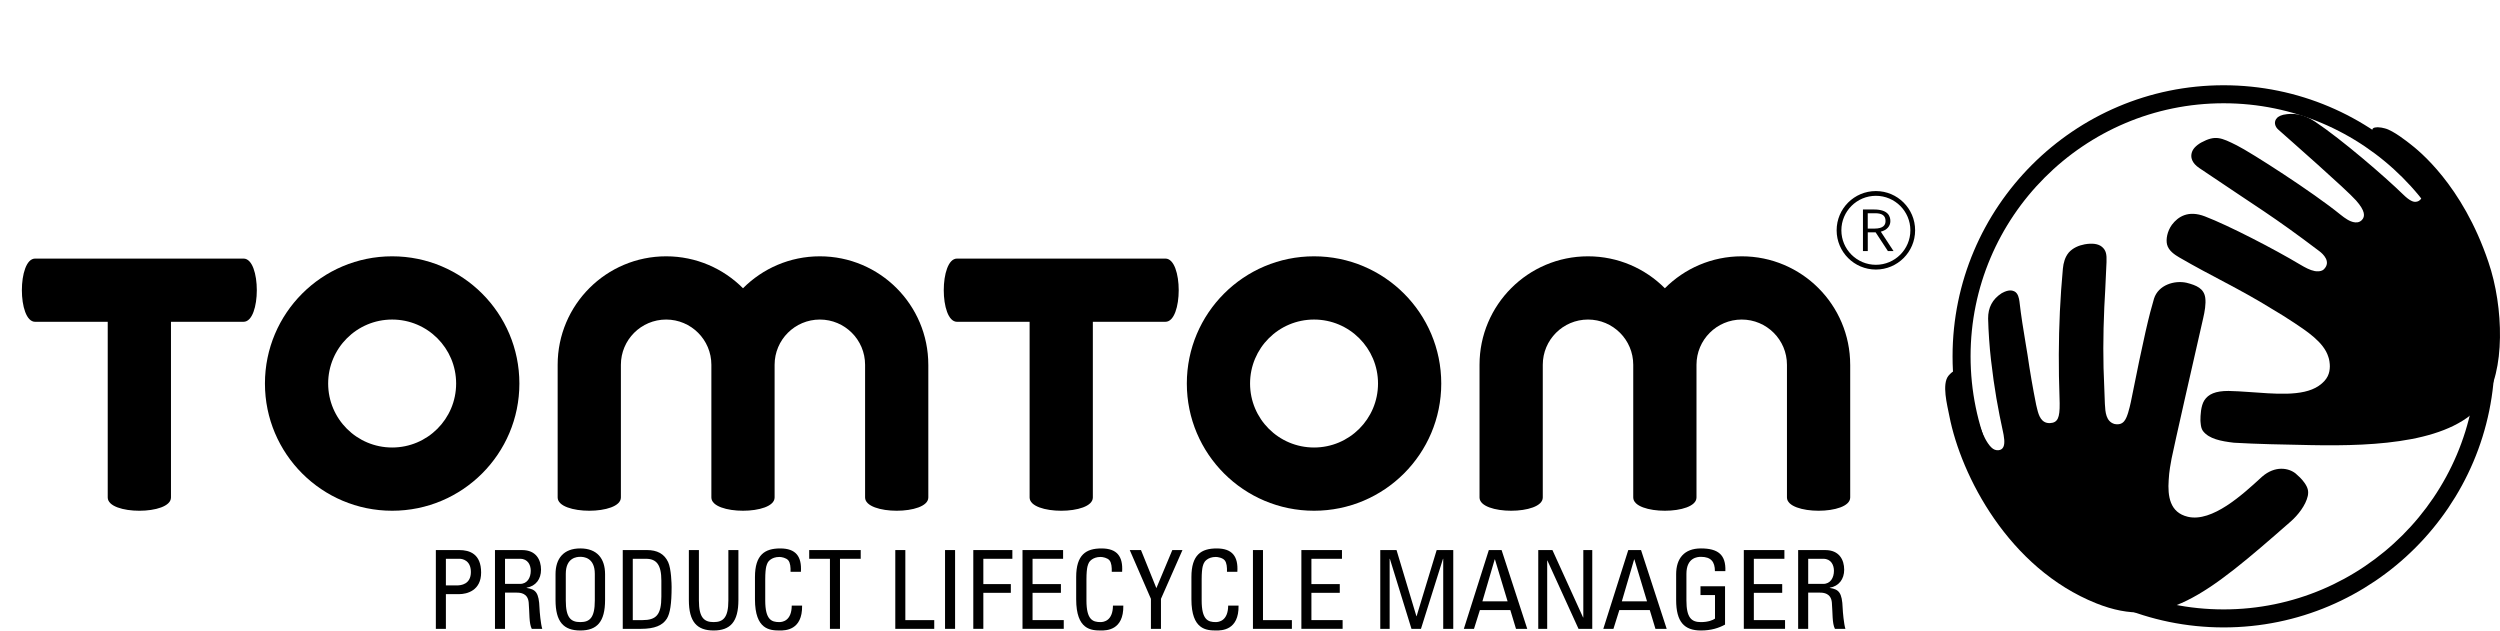
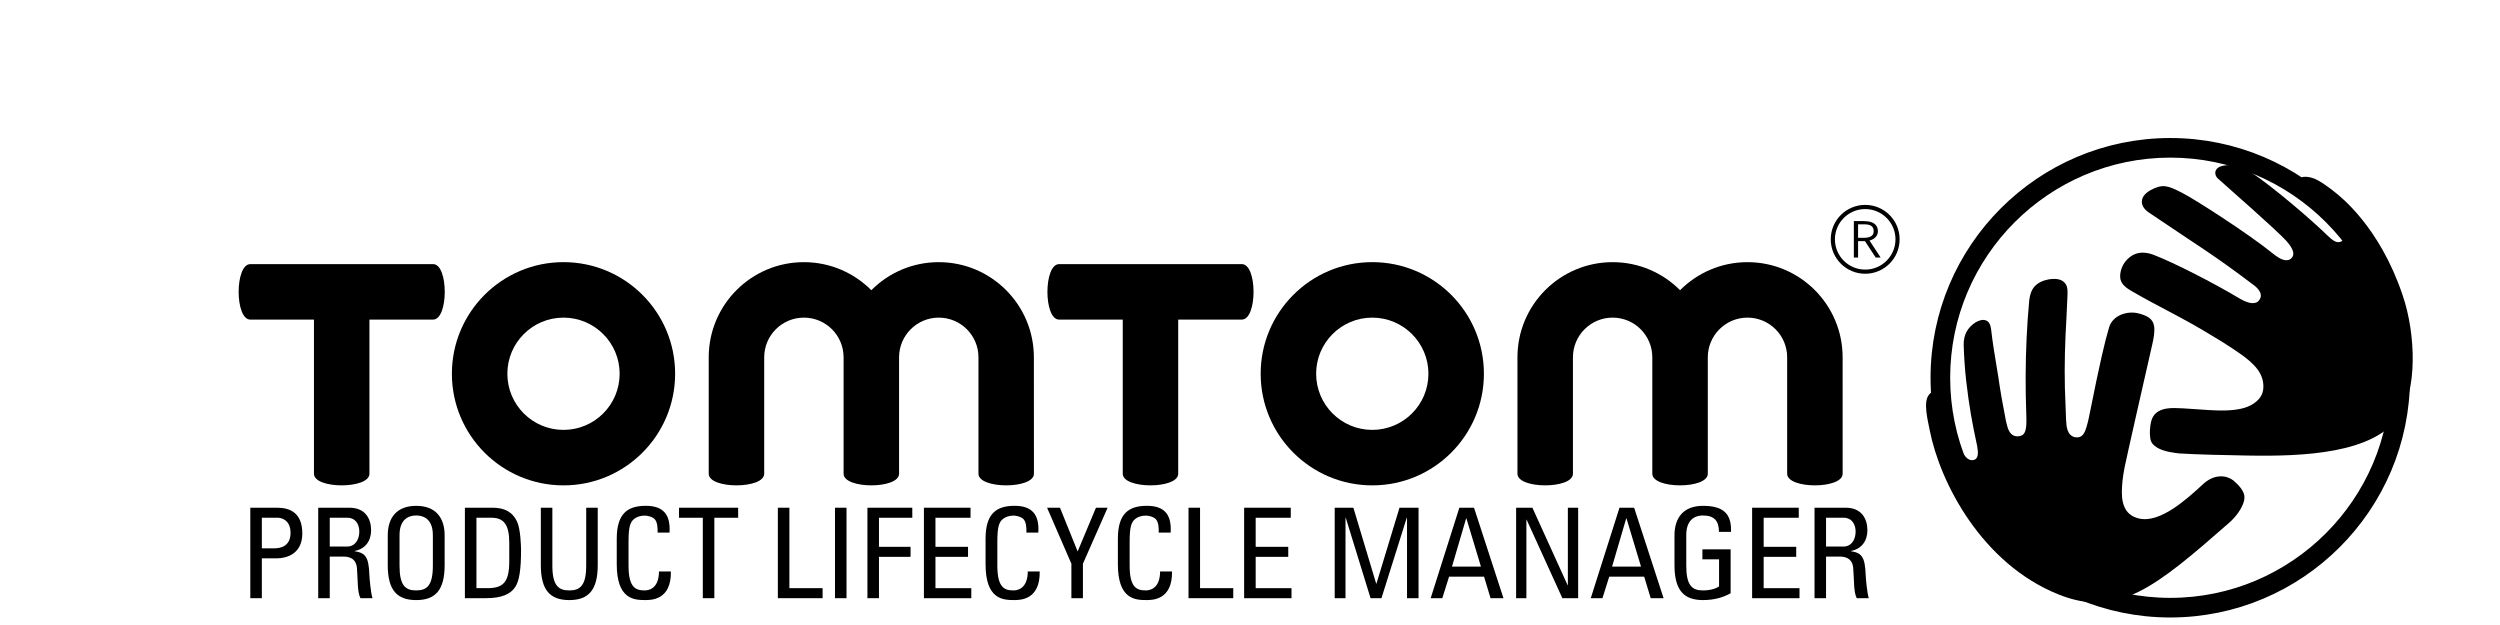
- <svg xmlns="http://www.w3.org/2000/svg" version="1.1" id="Layer_1" x="0px" y="0px" width="185.701px" height="46.833px" viewBox="0 0 185.701 46.833" style="enable-background:new 0 0 185.701 46.833;" xml:space="preserve">
-   <style type="text/css">
- 
- 	.st0{fill:none;stroke:#000000;}
- 
- </style>
+ <svg xmlns="http://www.w3.org/2000/svg" version="1.1" id="Layer_1" x="0px" y="0px" width="160px" height="40px" viewBox="-8.649 2.5 160 40" enable-background="new -8.649 2.5 160 40" xml:space="preserve">
  <g id="Woordbeeld_DEF">
-     <path d="M18.09,19.207H2.612c-0.658,0-0.987,1.174-0.987,2.349s0.329,2.348,0.987,2.348h5.39v13.049   c0,0.658,1.174,0.986,2.349,0.986c1.174,0,2.349-0.328,2.349-0.986V23.903h5.39c0.658,0,0.986-1.173,0.986-2.348   S18.748,19.207,18.09,19.207z" />
-     <path d="M19.68,28.489c0-5.219,4.231-9.45,9.45-9.45c5.219,0,9.45,4.23,9.45,9.45c0,5.218-4.231,9.449-9.45,9.449   C23.911,37.938,19.68,33.708,19.68,28.489z M29.129,33.241c2.625,0,4.753-2.127,4.753-4.752c0-2.625-2.128-4.753-4.753-4.753   s-4.753,2.128-4.753,4.753C24.376,31.114,26.504,33.241,29.129,33.241z" />
-     <path d="M68.955,27.096c0-4.449-3.607-8.057-8.057-8.057c-2.231,0-4.249,0.908-5.708,2.373c-1.459-1.465-3.479-2.373-5.709-2.373   c-4.45,0-8.058,3.607-8.058,8.057v9.856c0,0.658,1.174,0.986,2.349,0.986s2.348-0.328,2.348-0.986v-9.856   c0-1.855,1.505-3.36,3.361-3.36c1.855,0,3.36,1.504,3.36,3.36l0,9.856c0,0.658,1.175,0.986,2.349,0.986   c1.174,0,2.348-0.328,2.348-0.986v-9.856c0-1.855,1.505-3.36,3.361-3.36s3.36,1.504,3.36,3.36v9.856   c0,0.658,1.174,0.986,2.349,0.986c1.174,0,2.348-0.328,2.348-0.986V27.096z" />
-     <path d="M137.433,27.096c0-4.449-3.607-8.057-8.057-8.057c-2.231,0-4.25,0.908-5.709,2.373c-1.458-1.465-3.478-2.373-5.709-2.373   c-4.45,0-8.058,3.607-8.058,8.057v9.856c0,0.658,1.174,0.986,2.349,0.986s2.349-0.328,2.349-0.986v-9.856   c0-1.855,1.504-3.36,3.36-3.36c1.856,0,3.36,1.504,3.36,3.36v9.856c0,0.658,1.174,0.986,2.349,0.986s2.349-0.328,2.349-0.986   v-9.856c0-1.855,1.504-3.36,3.36-3.36s3.36,1.504,3.36,3.36v9.856c0,0.658,1.174,0.986,2.349,0.986s2.349-0.328,2.349-0.986V27.096   z" />
-     <path d="M86.567,19.207H71.09c-0.658,0-0.987,1.174-0.987,2.349s0.329,2.348,0.987,2.348h5.39v13.049   c0,0.658,1.174,0.986,2.348,0.986c1.174,0,2.349-0.328,2.349-0.986V23.903h5.391c0.658,0,0.987-1.173,0.987-2.348   S87.225,19.207,86.567,19.207z" />
-     <path d="M88.158,28.489c0-5.219,4.231-9.45,9.449-9.45c5.219,0,9.45,4.23,9.45,9.45c0,5.218-4.23,9.449-9.45,9.449   C92.389,37.938,88.158,33.708,88.158,28.489z M97.607,33.241c2.625,0,4.753-2.127,4.753-4.752c0-2.625-2.128-4.753-4.753-4.753   s-4.752,2.128-4.752,4.753C92.855,31.114,94.982,33.241,97.607,33.241z" />
-     <path d="M136.426,17.107c0-1.61,1.306-2.915,2.915-2.915s2.915,1.305,2.915,2.915c0,1.609-1.306,2.915-2.915,2.915   S136.426,18.717,136.426,17.107z M139.341,19.669c1.415,0,2.562-1.147,2.562-2.562s-1.147-2.562-2.562-2.562   c-1.415,0-2.563,1.147-2.563,2.562S137.926,19.669,139.341,19.669z" />
+     <path d="M19.07,19.404h-11.7c-0.497,0-0.746,0.888-0.746,1.776s0.249,1.774,0.746,1.774h4.074v9.865   c0,0.496,0.887,0.744,1.775,0.744s1.776-0.248,1.776-0.744v-9.866h4.074c0.498,0,0.746-0.887,0.746-1.774   C19.816,20.291,19.568,19.404,19.07,19.404z" />
+     <path d="M20.272,26.42c0-3.944,3.199-7.143,7.143-7.143c3.945,0,7.144,3.197,7.144,7.143c0,3.944-3.198,7.144-7.144,7.144   C23.471,33.564,20.272,30.365,20.272,26.42z M27.414,30.013c1.985,0,3.594-1.607,3.594-3.593c0-1.983-1.609-3.592-3.594-3.592   c-1.984,0-3.592,1.609-3.592,3.592C23.823,28.406,25.43,30.013,27.414,30.013z" />
+     <path d="M57.519,25.368c0-3.363-2.727-6.09-6.09-6.09c-1.687,0-3.211,0.687-4.314,1.795c-1.103-1.108-2.63-1.795-4.315-1.795   c-3.364,0-6.091,2.727-6.091,6.09v7.45c0,0.498,0.888,0.745,1.776,0.745s1.775-0.247,1.775-0.745v-7.45   c0-1.401,1.137-2.54,2.541-2.54c1.402,0,2.54,1.138,2.54,2.54v7.45c0,0.498,0.889,0.745,1.776,0.745s1.775-0.247,1.775-0.745v-7.45   c0-1.401,1.138-2.54,2.541-2.54c1.403,0,2.54,1.138,2.54,2.54v7.45c0,0.498,0.888,0.745,1.776,0.745   c0.887,0,1.774-0.247,1.774-0.745L57.519,25.368L57.519,25.368z" />
+     <path d="M109.279,25.368c0-3.363-2.726-6.09-6.09-6.09c-1.686,0-3.212,0.687-4.315,1.795c-1.101-1.108-2.629-1.795-4.314-1.795   c-3.363,0-6.092,2.727-6.092,6.09v7.45c0,0.498,0.888,0.745,1.774,0.745c0.889,0,1.777-0.247,1.777-0.745v-7.45   c0-1.401,1.136-2.54,2.541-2.54c1.402,0,2.539,1.138,2.539,2.54v7.45c0,0.498,0.889,0.745,1.775,0.745   c0.889,0,1.776-0.247,1.776-0.745v-7.45c0-1.401,1.137-2.54,2.539-2.54c1.404,0,2.54,1.138,2.54,2.54v7.45   c0,0.498,0.889,0.745,1.775,0.745c0.889,0,1.776-0.247,1.776-0.745L109.279,25.368L109.279,25.368z" />
+     <path d="M70.831,19.404H59.132c-0.498,0-0.746,0.888-0.746,1.776s0.249,1.774,0.746,1.774h4.075v9.865   c0,0.496,0.887,0.744,1.774,0.744c0.888,0,1.775-0.248,1.775-0.744v-9.866h4.075c0.498,0,0.747-0.887,0.747-1.774   C71.579,20.291,71.329,19.404,70.831,19.404z" />
+     <path d="M72.034,26.42c0-3.944,3.199-7.143,7.143-7.143c3.946,0,7.144,3.197,7.144,7.143c0,3.944-3.197,7.144-7.144,7.144   C75.233,33.563,72.034,30.365,72.034,26.42z M79.176,30.013c1.984,0,3.594-1.607,3.594-3.593c0-1.983-1.61-3.592-3.594-3.592   c-1.985,0-3.592,1.609-3.592,3.592C75.585,28.406,77.192,30.013,79.176,30.013z" />
+     <path d="M108.519,17.817c0-1.217,0.987-2.204,2.205-2.204c1.216,0,2.203,0.986,2.203,2.204c0,1.216-0.986,2.203-2.203,2.203   C109.506,20.02,108.519,19.034,108.519,17.817z M110.724,19.754c1.068,0,1.938-0.867,1.938-1.937c0-1.07-0.869-1.937-1.938-1.937   c-1.069,0-1.938,0.867-1.938,1.937C108.785,18.887,109.652,19.754,110.724,19.754z" />
    <g>
      <g>
-         <path d="M139.201,15.561c1.056,0,1.216,0.508,1.216,0.865c0,0.369-0.257,0.667-0.71,0.782l0.944,1.439h-0.419l-0.909-1.388     h-0.584v1.388h-0.358v-3.086H139.201z M138.737,16.981h0.479c0.703,0,0.843-0.282,0.843-0.568c0-0.424-0.292-0.574-0.777-0.574     h-0.545V16.981z" />
+         <path d="M110.616,16.649c0.799,0,0.92,0.384,0.92,0.653c0,0.279-0.195,0.504-0.537,0.591l0.713,1.088h-0.316l-0.688-1.049h-0.44     v1.049h-0.271v-2.332H110.616z M110.267,17.721h0.362c0.531,0,0.637-0.212,0.637-0.429c0-0.32-0.222-0.434-0.587-0.434h-0.412     V17.721L110.267,17.721z" />
      </g>
    </g>
  </g>
  <g id="Beeldmerk">
    <g id="Wereldbol">
      <g id="Rand">
-         <path class="st0" d="M145.537,26.469c0,10.827,8.809,19.636,19.636,19.636s19.636-8.809,19.636-19.636     c0-10.828-8.809-19.636-19.636-19.636S145.537,15.642,145.537,26.469z M145.875,26.469c0-10.641,8.657-19.298,19.298-19.298     c10.642,0,19.299,8.657,19.299,19.298s-8.657,19.298-19.299,19.298C154.532,45.768,145.875,37.11,145.875,26.469z" />
+         <path fill="none" stroke="#000000" d="M115.406,26.676c0,8.184,6.659,14.843,14.842,14.843c8.185,0,14.844-6.659,14.844-14.843     c0-8.186-6.659-14.843-14.844-14.843C122.065,11.833,115.406,18.491,115.406,26.676z M115.662,26.676     c0-8.044,6.544-14.588,14.588-14.588c8.043,0,14.586,6.543,14.586,14.588c0,8.043-6.543,14.587-14.586,14.587     C122.206,41.264,115.662,34.719,115.662,26.676z" />
      </g>
    </g>
    <g id="Handen_1_">
      <g id="Handen">
-         <path d="M171.173,35.856c-0.21-0.295-0.447-0.507-0.657-0.688c-0.519-0.413-1.521-0.598-2.486,0.239l-0.092,0.084     c-1.353,1.241-3.616,3.319-5.421,2.896c-1.346-0.315-1.509-1.529-1.426-2.731c0.015-0.314,0.052-0.625,0.097-0.92     c0.001-0.008,0.002-0.017,0.003-0.026c0,0.007-0.002,0.013-0.002,0.02c0.037-0.238,0.078-0.466,0.117-0.669     c0.174-0.881,1.605-7.189,2.348-10.428c0.109-0.469,0.216-1.061,0.154-1.509c-0.094-0.693-0.644-0.931-1.394-1.121     c-0.894-0.194-2.085,0.158-2.412,1.176c-0.355,1.188-0.751,2.814-1.725,7.698c-0.055,0.23-0.11,0.5-0.191,0.75     c0.004-0.013,0.009-0.024,0.014-0.038c-0.166,0.521-0.332,1.043-1.035,0.905c-0.641-0.183-0.681-0.91-0.71-1.44     c0,0-0.006-0.109-0.006-0.11l-0.045-1.217c-0.093-1.837-0.091-3.776,0.005-5.926l0.068-1.263l0.096-2.076     c0.024-0.578-0.04-0.874-0.335-1.124c-0.279-0.236-0.732-0.288-1.287-0.19c-0.444,0.083-0.876,0.268-1.182,0.61     c-0.28,0.337-0.396,0.764-0.437,1.194c-0.099,1.059-0.173,2.119-0.223,3.181c-0.098,2.126-0.104,4.254-0.028,6.382     c0.007,0.155,0.01,0.297,0.011,0.431c0-0.009,0-0.017,0-0.026c0,0.015,0,0.026,0,0.042c0,0.001,0,0.003,0,0.005     c0.013,1.069-0.139,1.432-0.723,1.462c-0.642,0.02-0.83-0.566-0.944-1.037c0,0-0.075-0.309-0.076-0.312     c-0.25-1.247-0.467-2.5-0.643-3.724l-0.123-0.741c-0.209-1.266-0.348-2.102-0.478-3.227c-0.03-0.217-0.095-0.619-0.392-0.753     c-0.149-0.067-0.421-0.13-0.881,0.121l0,0c-0.016,0.009-0.03,0.014-0.046,0.023c-0.69,0.446-1.014,1.07-1.008,1.882     c0.024,0.958,0.102,2.098,0.211,3.05c0.255,2.213,0.524,3.655,0.908,5.43c0.011,0.054,0.022,0.11,0.033,0.168     c0.093,0.515,0.073,0.885-0.147,1.05c-0.129,0.094-0.316,0.114-0.504,0.049c-0.373-0.128-0.716-0.789-0.86-1.114     c0,0-0.031-0.071-0.032-0.073c-0.56-1.327-1.001-2.812-1.408-4.276l-0.029-0.102c0-0.001-0.084-0.289-0.32-0.335     c-0.216-0.042-0.442-0.011-0.8,0.406c-0.498,0.622-0.097,2.144,0.072,3.002c0.864,4.405,4.391,11.292,10.907,13.899     c5.023,2.009,8.142-0.545,14.462-6.091c0.512-0.449,1.1-1.187,1.254-1.89C171.49,36.493,171.441,36.232,171.173,35.856z" />
-         <path d="M184.84,19.463c-1.938-5.756-5.235-8.32-5.797-8.759c-0.197-0.154-1.27-1.015-1.892-1.167     c-0.209-0.051-0.313-0.078-0.498-0.082c-0.011,0-0.021,0-0.034,0c-0.018,0-0.034,0-0.051,0c-0.103,0.003-0.226,0.019-0.296,0.075     c-0.079,0.063-0.065,0.173-0.063,0.211c0.012,0.22,0.302,0.583,0.738,1.006c0.914,0.888,2.268,2.357,2.732,3.01     c0.282,0.396,0.426,0.901-0.021,1.171c-0.099,0.052-0.288,0.125-0.561-0.022c-0.002-0.001-0.004-0.002-0.007-0.003     c-0.004-0.003-0.008-0.004-0.012-0.006c0.002,0.001,0.004,0.001,0.006,0.002c-0.146-0.076-0.332-0.213-0.577-0.453     c-1.375-1.342-4.576-4.098-6.534-5.402c-0.893-0.594-1.647-0.669-2.376-0.518c-0.047,0.011-0.086,0.027-0.128,0.042     c-0.031,0.011-0.065,0.021-0.092,0.032c-0.052,0.023-0.098,0.051-0.141,0.08c-0.008,0.006-0.02,0.01-0.027,0.017     c-0.023,0.017-0.04,0.036-0.06,0.054c-0.069,0.068-0.119,0.144-0.146,0.234c-0.041,0.136-0.033,0.409,0.228,0.64     c0.86,0.765,5.062,4.453,5.779,5.266c0.679,0.769,0.691,1.188,0.427,1.457c-0.38,0.388-0.98,0.023-1.146-0.081     c0.016,0.009,0.03,0.015,0.045,0.024c-0.143-0.086-0.305-0.2-0.492-0.353c-2.048-1.664-6.624-4.605-7.694-5.14     c-1.173-0.587-1.595-0.775-2.643-0.211c-0.041,0.022-0.078,0.046-0.116,0.069c-0.424,0.279-0.577,0.537-0.614,0.827     c-0.031,0.248,0.046,0.633,0.58,0.994c4.445,3.009,5.402,3.514,8.928,6.182c0.271,0.205,0.896,0.782,0.333,1.345     c-0.103,0.103-0.296,0.172-0.565,0.146c-0.038-0.002-0.076-0.009-0.116-0.016c-0.021-0.003-0.039-0.005-0.061-0.009     c0.019,0.004,0.034,0.004,0.053,0.007c-0.331-0.06-0.713-0.264-1.077-0.482c-1.933-1.156-5.297-2.897-7.074-3.578     c-1.226-0.469-1.983,0.01-2.449,0.625c-0.354,0.496-0.451,1.085-0.36,1.463c0.113,0.471,0.585,0.769,0.902,0.957     c2.499,1.453,4.43,2.306,6.887,3.827c0.777,0.472,0.908,0.538,1.665,1.041c0.867,0.583,2.198,1.427,2.525,2.52     c-0.001-0.004-0.001-0.007-0.002-0.011c0.074,0.189,0.119,0.519,0.116,0.717c-0.007,0.498-0.148,0.989-0.828,1.453     c-1.201,0.818-3.339,0.578-5.213,0.452c-0.396-0.027-1.077-0.074-1.485-0.076c-0.978-0.004-1.502,0.241-1.797,0.698     c-0.265,0.412-0.29,1.127-0.29,1.482c0,0.034,0.01,0.201,0.032,0.359c0.03,0.225,0.105,0.36,0.147,0.421     c0.008,0.01,0.017,0.024,0.024,0.033c0.441,0.563,1.31,0.74,2.289,0.853c1.745,0.102,3.583,0.135,5.71,0.177     c4.981,0.098,10.631-0.209,12.846-3.237C186.095,27.645,185.989,22.811,184.84,19.463z" />
+         <path d="M134.785,33.77c-0.161-0.223-0.34-0.383-0.498-0.519c-0.392-0.313-1.148-0.454-1.88,0.18l-0.069,0.063     c-1.022,0.939-2.732,2.51-4.098,2.189c-1.017-0.237-1.14-1.156-1.077-2.063c0.013-0.238,0.04-0.474,0.073-0.696     c0-0.007,0.001-0.014,0.001-0.02c0,0.006-0.001,0.012-0.001,0.016c0.028-0.18,0.059-0.353,0.088-0.506     c0.133-0.665,1.216-5.434,1.775-7.883c0.082-0.354,0.165-0.801,0.117-1.14c-0.072-0.524-0.487-0.704-1.054-0.847     c-0.676-0.147-1.578,0.119-1.823,0.889c-0.269,0.897-0.568,2.127-1.305,5.819c-0.042,0.173-0.084,0.378-0.144,0.566     c0.003-0.012,0.007-0.019,0.011-0.029c-0.126,0.394-0.252,0.788-0.782,0.687c-0.485-0.14-0.515-0.689-0.538-1.09     c0,0-0.005-0.084-0.005-0.085l-0.033-0.919c-0.07-1.389-0.068-2.854,0.005-4.479l0.051-0.954l0.072-1.57     c0.019-0.437-0.03-0.661-0.253-0.85c-0.211-0.178-0.553-0.218-0.974-0.144c-0.335,0.063-0.66,0.203-0.894,0.462     c-0.211,0.254-0.299,0.577-0.33,0.902c-0.075,0.8-0.131,1.602-0.167,2.405c-0.075,1.606-0.079,3.216-0.021,4.824     c0.006,0.118,0.009,0.225,0.009,0.325c0-0.007,0-0.012,0-0.019c0,0.012,0,0.019,0,0.031c0,0.002,0,0.003,0,0.005     c0.009,0.808-0.106,1.081-0.547,1.105c-0.485,0.016-0.628-0.428-0.713-0.785c0,0-0.057-0.234-0.057-0.235     c-0.189-0.944-0.354-1.89-0.486-2.815l-0.092-0.561c-0.16-0.957-0.265-1.588-0.362-2.439c-0.022-0.164-0.071-0.467-0.297-0.569     c-0.112-0.051-0.317-0.098-0.665,0.092l0,0c-0.013,0.007-0.023,0.01-0.035,0.018c-0.522,0.338-0.767,0.809-0.761,1.422     c0.018,0.725,0.077,1.586,0.159,2.307c0.193,1.671,0.396,2.762,0.687,4.103c0.008,0.041,0.018,0.083,0.024,0.128     c0.069,0.39,0.057,0.669-0.11,0.794c-0.098,0.07-0.24,0.087-0.382,0.038c-0.281-0.098-0.541-0.597-0.649-0.844     c0,0-0.024-0.053-0.024-0.055c-0.424-1.004-0.757-2.125-1.063-3.232l-0.021-0.078c0,0-0.063-0.218-0.242-0.253     c-0.164-0.03-0.334-0.009-0.606,0.309c-0.375,0.47-0.072,1.619,0.055,2.27c0.653,3.327,3.32,8.533,8.246,10.506     c3.797,1.519,6.154-0.413,10.933-4.604c0.386-0.339,0.83-0.897,0.947-1.429C135.023,34.252,134.986,34.056,134.785,33.77z" />
+         <path d="M145.115,21.379c-1.466-4.351-3.957-6.289-4.382-6.621c-0.149-0.117-0.96-0.768-1.431-0.882     c-0.158-0.038-0.236-0.059-0.376-0.062c-0.009,0-0.017,0-0.025,0c-0.014,0-0.025,0-0.039,0c-0.078,0.001-0.17,0.015-0.225,0.057     c-0.058,0.047-0.048,0.13-0.048,0.159c0.01,0.166,0.229,0.441,0.559,0.76c0.69,0.671,1.716,1.782,2.065,2.275     c0.212,0.299,0.322,0.682-0.017,0.886c-0.074,0.039-0.217,0.095-0.425-0.016c-0.002,0-0.003-0.001-0.006-0.002     c-0.002-0.002-0.006-0.003-0.009-0.005c0.001,0,0.003,0,0.005,0.001c-0.109-0.057-0.25-0.161-0.436-0.342     c-1.039-1.015-3.46-3.097-4.938-4.083c-0.676-0.448-1.245-0.506-1.798-0.391c-0.035,0.008-0.064,0.02-0.095,0.032     c-0.024,0.008-0.052,0.016-0.071,0.023c-0.039,0.019-0.073,0.039-0.106,0.061c-0.006,0.005-0.015,0.007-0.021,0.012     c-0.016,0.013-0.028,0.027-0.043,0.041c-0.055,0.052-0.092,0.109-0.111,0.177c-0.031,0.103-0.026,0.309,0.173,0.483     c0.648,0.578,3.825,3.366,4.367,3.98c0.513,0.581,0.522,0.897,0.322,1.101c-0.286,0.293-0.74,0.018-0.866-0.062     c0.013,0.007,0.021,0.012,0.034,0.019c-0.109-0.064-0.231-0.151-0.372-0.266c-1.549-1.258-5.008-3.48-5.816-3.885     c-0.885-0.444-1.205-0.586-1.997-0.16c-0.03,0.017-0.06,0.035-0.088,0.053c-0.321,0.21-0.436,0.405-0.466,0.624     c-0.021,0.188,0.037,0.479,0.438,0.752c3.361,2.274,4.084,2.655,6.75,4.672c0.204,0.155,0.677,0.592,0.252,1.016     c-0.078,0.078-0.225,0.13-0.428,0.111c-0.029-0.002-0.057-0.007-0.088-0.012c-0.017-0.002-0.03-0.003-0.046-0.007     c0.015,0.003,0.024,0.003,0.039,0.005c-0.249-0.044-0.538-0.2-0.813-0.365c-1.462-0.874-4.004-2.189-5.347-2.705     c-0.928-0.354-1.5,0.007-1.852,0.472c-0.268,0.374-0.341,0.82-0.273,1.105c0.086,0.355,0.441,0.581,0.684,0.723     c1.889,1.098,3.348,1.744,5.205,2.893c0.588,0.355,0.687,0.407,1.259,0.787c0.655,0.44,1.661,1.078,1.909,1.904     c-0.002-0.003-0.002-0.005-0.002-0.008c0.056,0.143,0.091,0.394,0.088,0.543c-0.004,0.376-0.111,0.746-0.627,1.098     c-0.908,0.617-2.521,0.437-3.939,0.342c-0.299-0.021-0.813-0.057-1.122-0.058c-0.739-0.004-1.136,0.183-1.358,0.527     c-0.201,0.313-0.22,0.854-0.22,1.12c0,0.027,0.009,0.152,0.024,0.272c0.022,0.171,0.08,0.271,0.111,0.318     c0.006,0.008,0.014,0.019,0.019,0.025c0.333,0.425,0.989,0.559,1.729,0.644c1.32,0.077,2.71,0.103,4.317,0.134     c3.767,0.073,8.036-0.158,9.711-2.446C146.063,27.566,145.984,23.911,145.115,21.379z" />
      </g>
    </g>
  </g>
-   <g>
-     <path d="M32.375,46.711v-5.852h1.734c0.786,0,1.629,0.292,1.629,1.67c0,1.329-1.038,1.604-1.637,1.604h-0.98v2.578H32.375z    M33.121,43.485h0.818c0.308,0,1.038-0.081,1.038-0.997c0-0.892-0.665-0.981-0.827-0.981h-1.029V43.485z" />
-     <path d="M37.513,44.021v2.691h-0.746v-5.852h2.019c1.037,0,1.402,0.729,1.402,1.459c0,0.689-0.381,1.216-1.07,1.337v0.016   c0.673,0.105,0.916,0.333,0.957,1.508c0.008,0.251,0.089,1.167,0.203,1.532h-0.778c-0.211-0.405-0.162-1.167-0.227-1.945   c-0.057-0.713-0.632-0.746-0.883-0.746H37.513z M37.513,43.372h1.118c0.535,0,0.794-0.462,0.794-0.973   c0-0.422-0.21-0.892-0.786-0.892h-1.126V43.372z" />
-     <path d="M41.265,44.571V42.65c0-1.167,0.6-1.913,1.84-1.913c1.24,0,1.84,0.746,1.84,1.913v1.921c0,1.621-0.6,2.262-1.84,2.262   C41.865,46.833,41.265,46.192,41.265,44.571z M44.183,44.604v-1.978c0-1.224-0.843-1.265-1.078-1.265   c-0.235,0-1.078,0.041-1.078,1.265v1.978c0,1.281,0.373,1.605,1.078,1.605S44.183,45.885,44.183,44.604z" />
-     <path d="M46.258,40.859h1.799c0.746,0,1.28,0.268,1.572,0.892c0.235,0.494,0.259,1.662,0.259,1.848   c0,1.248-0.113,1.969-0.356,2.358c-0.316,0.502-0.908,0.754-1.929,0.754h-1.345V40.859z M47.003,46.063h0.705   c1.038,0,1.418-0.389,1.418-1.751v-1.184c0-1.183-0.365-1.621-1.143-1.621h-0.98V46.063z" />
-     <path d="M51.169,40.859h0.746v3.745c0,1.281,0.389,1.605,1.094,1.605s1.094-0.324,1.094-1.605v-3.745h0.746v3.712   c0,1.621-0.6,2.262-1.84,2.262c-1.24,0-1.84-0.641-1.84-2.262V40.859z" />
-     <path d="M58.723,42.472c0.008-0.332-0.016-0.665-0.17-0.851c-0.154-0.186-0.503-0.251-0.657-0.251   c-0.616,0-0.859,0.373-0.884,0.454c-0.024,0.065-0.17,0.211-0.17,1.216v1.564c0,1.435,0.47,1.605,1.045,1.605   c0.227,0,0.916-0.082,0.924-1.224h0.77c0.032,1.848-1.273,1.848-1.654,1.848c-0.729,0-1.848-0.049-1.848-2.318v-1.653   c0-1.654,0.729-2.124,1.88-2.124c1.159,0,1.605,0.6,1.532,1.734H58.723z" />
-     <path d="M63.934,40.859v0.648h-1.54v5.204h-0.746v-5.204h-1.54v-0.648H63.934z" />
-     <path d="M66.503,46.711v-5.852h0.746v5.204h2.147v0.648H66.503z" />
-     <path d="M70.944,46.711h-0.746v-5.852h0.746V46.711z" />
-     <path d="M72.297,46.711v-5.852h2.902v0.648h-2.156v1.88h2.042v0.648h-2.042v2.675H72.297z" />
-     <path d="M75.952,46.711v-5.852h3.015v0.648h-2.269v1.88h2.107v0.648h-2.107v2.026h2.318v0.648H75.952z" />
-     <path d="M82.582,42.472c0.008-0.332-0.016-0.665-0.17-0.851c-0.154-0.186-0.502-0.251-0.656-0.251   c-0.616,0-0.859,0.373-0.884,0.454c-0.024,0.065-0.17,0.211-0.17,1.216v1.564c0,1.435,0.47,1.605,1.045,1.605   c0.227,0,0.916-0.082,0.924-1.224h0.77c0.032,1.848-1.273,1.848-1.654,1.848c-0.729,0-1.848-0.049-1.848-2.318v-1.653   c0-1.654,0.729-2.124,1.881-2.124c1.159,0,1.605,0.6,1.532,1.734H82.582z" />
-     <path d="M87.08,40.859h0.754l-1.597,3.623v2.229h-0.746v-2.229l-1.573-3.623h0.835l1.143,2.829L87.08,40.859z" />
-     <path d="M91.141,42.472c0.008-0.332-0.016-0.665-0.17-0.851c-0.154-0.186-0.503-0.251-0.657-0.251   c-0.616,0-0.859,0.373-0.884,0.454c-0.024,0.065-0.17,0.211-0.17,1.216v1.564c0,1.435,0.47,1.605,1.045,1.605   c0.227,0,0.916-0.082,0.924-1.224H92c0.033,1.848-1.272,1.848-1.653,1.848c-0.729,0-1.848-0.049-1.848-2.318v-1.653   c0-1.654,0.729-2.124,1.88-2.124c1.159,0,1.605,0.6,1.532,1.734H91.141z" />
-     <path d="M93.069,46.711v-5.852h0.746v5.204h2.147v0.648H93.069z" />
-     <path d="M96.667,46.711v-5.852h3.015v0.648h-2.27v1.88h2.107v0.648h-2.107v2.026h2.318v0.648H96.667z" />
-     <path d="M103.224,46.711h-0.697v-5.852h1.208l1.475,4.912h0.016l1.491-4.912h1.232v5.852h-0.746v-5.204h-0.016l-1.637,5.204h-0.705   l-1.605-5.204h-0.016V46.711z" />
-     <path d="M110.591,40.859h0.948l1.905,5.852h-0.835l-0.421-1.394h-2.261l-0.438,1.394h-0.754L110.591,40.859z M111.045,41.548   h-0.016l-0.916,3.12h1.872L111.045,41.548z" />
-     <path d="M118.274,40.859v5.852h-1.021l-2.311-5.074h-0.016v5.074h-0.664v-5.852h1.053l2.278,5.009h0.016v-5.009H118.274z" />
-     <path d="M120.949,40.859h0.948l1.905,5.852h-0.835l-0.421-1.394h-2.261l-0.438,1.394h-0.753L120.949,40.859z M121.402,41.548   h-0.016l-0.916,3.12h1.872L121.402,41.548z" />
-     <path d="M127.384,42.424c0-0.689-0.284-1.062-1.038-1.062c-0.235,0-1.078,0.041-1.078,1.265v1.978c0,1.281,0.373,1.605,1.078,1.605   c0.535,0,0.892-0.146,1.045-0.259v-1.751h-1.078V43.55h1.824v2.845c-0.478,0.26-1.038,0.438-1.792,0.438   c-1.24,0-1.84-0.641-1.84-2.262V42.65c0-1.167,0.6-1.913,1.84-1.913c1.265,0,1.864,0.462,1.815,1.686H127.384z" />
-     <path d="M129.531,46.711v-5.852h3.015v0.648h-2.27v1.88h2.107v0.648h-2.107v2.026h2.318v0.648H129.531z" />
-     <path d="M134.313,44.021v2.691h-0.746v-5.852h2.018c1.038,0,1.402,0.729,1.402,1.459c0,0.689-0.381,1.216-1.07,1.337v0.016   c0.672,0.105,0.916,0.333,0.957,1.508c0.008,0.251,0.089,1.167,0.203,1.532h-0.778c-0.211-0.405-0.162-1.167-0.227-1.945   c-0.057-0.713-0.632-0.746-0.883-0.746H134.313z M134.313,43.372h1.119c0.535,0,0.794-0.462,0.794-0.973   c0-0.422-0.21-0.892-0.786-0.892h-1.126V43.372z" />
+   <rect x="6.625" y="34.995" fill="none" width="155.605" height="14.255" />
+   <g enable-background="new    ">
+     <path d="M7.371,40.784v-5.79h1.716c0.778,0,1.612,0.289,1.612,1.652c0,1.314-1.026,1.587-1.62,1.587h-0.97v2.551H7.371z    M8.109,37.592h0.81c0.305,0,1.027-0.08,1.027-0.986c0-0.883-0.658-0.971-0.818-0.971H8.109V37.592z" />
+     <path d="M12.455,38.122v2.662h-0.738v-5.79h1.998c1.026,0,1.387,0.722,1.387,1.443c0,0.682-0.377,1.203-1.059,1.324v0.015   c0.666,0.105,0.907,0.33,0.947,1.493c0.008,0.247,0.088,1.154,0.2,1.515h-0.77c-0.208-0.401-0.161-1.154-0.225-1.924   c-0.056-0.706-0.626-0.738-0.874-0.738H12.455z M12.455,37.48h1.106c0.529,0,0.786-0.457,0.786-0.962   c0-0.418-0.208-0.883-0.778-0.883h-1.114V37.48z" />
+     <path d="M16.167,38.667v-1.901c0-1.153,0.593-1.892,1.82-1.892c1.228,0,1.821,0.738,1.821,1.892v1.901   c0,1.604-0.594,2.238-1.821,2.238C16.76,40.905,16.167,40.271,16.167,38.667z M19.054,38.699v-1.956   c0-1.212-0.834-1.252-1.067-1.252c-0.232,0-1.066,0.04-1.066,1.252v1.956c0,1.268,0.369,1.588,1.066,1.588   C18.685,40.287,19.054,39.966,19.054,38.699z" />
+     <path d="M21.105,34.994h1.78c0.738,0,1.268,0.265,1.556,0.883c0.233,0.487,0.257,1.644,0.257,1.828   c0,1.235-0.112,1.948-0.353,2.334c-0.313,0.497-0.898,0.745-1.909,0.745h-1.332V34.994z M21.843,40.142h0.698   c1.027,0,1.403-0.384,1.403-1.732v-1.17c0-1.172-0.36-1.604-1.13-1.604h-0.971V40.142z" />
+     <path d="M25.964,34.994h0.738v3.705c0,1.268,0.385,1.588,1.083,1.588c0.698,0,1.083-0.32,1.083-1.588v-3.705h0.738v3.673   c0,1.604-0.594,2.238-1.821,2.238c-1.228,0-1.821-0.634-1.821-2.238V34.994z" />
+     <path d="M33.438,36.589c0.007-0.328-0.017-0.657-0.169-0.842c-0.152-0.184-0.497-0.249-0.649-0.249c-0.61,0-0.85,0.369-0.875,0.449   c-0.024,0.064-0.168,0.209-0.168,1.204v1.547c0,1.42,0.465,1.588,1.035,1.588c0.225,0,0.906-0.08,0.914-1.211h0.762   c0.033,1.829-1.259,1.829-1.636,1.829c-0.722,0-1.829-0.048-1.829-2.293v-1.637c0-1.637,0.722-2.102,1.861-2.102   c1.147,0,1.588,0.594,1.516,1.716H33.438z" />
+     <path d="M38.593,34.994v0.642h-1.524v5.148h-0.738v-5.148h-1.524v-0.642H38.593z" />
+     <path d="M41.134,40.784v-5.79h0.738v5.148h2.125v0.642H41.134z" />
+     <path d="M45.527,40.784H44.79v-5.79h0.738V40.784z" />
+     <path d="M46.866,40.784v-5.79h2.872v0.642h-2.133v1.86h2.021v0.642h-2.021v2.646H46.866z" />
+     <path d="M50.482,40.784v-5.79h2.983v0.642H51.22v1.86h2.085v0.642H51.22v2.005h2.294v0.642H50.482z" />
+     <path d="M57.042,36.589c0.008-0.328-0.016-0.657-0.169-0.842c-0.152-0.184-0.497-0.249-0.649-0.249   c-0.609,0-0.85,0.369-0.875,0.449c-0.024,0.064-0.168,0.209-0.168,1.204v1.547c0,1.42,0.465,1.588,1.034,1.588   c0.225,0,0.907-0.08,0.914-1.211h0.763c0.032,1.829-1.259,1.829-1.636,1.829c-0.722,0-1.829-0.048-1.829-2.293v-1.637   c0-1.637,0.722-2.102,1.86-2.102c1.147,0,1.588,0.594,1.516,1.716H57.042z" />
+     <path d="M61.492,34.994h0.746l-1.58,3.585v2.205h-0.738v-2.205l-1.556-3.585h0.826l1.13,2.799L61.492,34.994z" />
+     <path d="M65.509,36.589c0.008-0.328-0.016-0.657-0.169-0.842c-0.152-0.184-0.497-0.249-0.649-0.249   c-0.609,0-0.85,0.369-0.874,0.449c-0.024,0.064-0.169,0.209-0.169,1.204v1.547c0,1.42,0.465,1.588,1.035,1.588   c0.225,0,0.906-0.08,0.915-1.211h0.762c0.032,1.829-1.259,1.829-1.636,1.829c-0.722,0-1.829-0.048-1.829-2.293v-1.637   c0-1.637,0.722-2.102,1.861-2.102c1.147,0,1.588,0.594,1.516,1.716H65.509z" />
+     <path d="M67.416,40.784v-5.79h0.738v5.148h2.125v0.642H67.416z" />
+     <path d="M70.976,40.784v-5.79h2.984v0.642h-2.246v1.86h2.085v0.642h-2.085v2.005h2.294v0.642H70.976z" />
+     <path d="M77.462,40.784h-0.69v-5.79h1.195l1.46,4.86h0.016l1.476-4.86h1.219v5.79H81.4v-5.148h-0.016l-1.62,5.148h-0.697   l-1.588-5.148h-0.016V40.784z" />
+     <path d="M84.75,34.994h0.938l1.885,5.79h-0.826l-0.417-1.379h-2.238l-0.433,1.379h-0.745L84.75,34.994z M85.2,35.675h-0.016   l-0.906,3.088h1.853L85.2,35.675z" />
+     <path d="M92.353,34.994v5.79h-1.011l-2.286-5.021H89.04v5.021h-0.657v-5.79h1.042l2.253,4.956h0.016v-4.956H92.353z" />
+     <path d="M94.998,34.994h0.938l1.885,5.79h-0.826l-0.416-1.379h-2.237l-0.434,1.379H93.16L94.998,34.994z M95.446,35.675h-0.016   l-0.906,3.088h1.852L95.446,35.675z" />
+     <path d="M101.364,36.541c0-0.681-0.28-1.05-1.026-1.05c-0.233,0-1.066,0.04-1.066,1.252v1.956c0,1.268,0.369,1.588,1.066,1.588   c0.529,0,0.883-0.145,1.033-0.257v-1.731h-1.066v-0.642h1.806v2.813c-0.474,0.258-1.026,0.435-1.772,0.435   c-1.228,0-1.821-0.634-1.821-2.238v-1.901c0-1.153,0.594-1.892,1.821-1.892c1.251,0,1.845,0.457,1.796,1.667H101.364z" />
+     <path d="M103.487,40.784v-5.79h2.984v0.642h-2.246v1.86h2.084v0.642h-2.084v2.005h2.294v0.642H103.487z" />
+     <path d="M108.218,38.122v2.662h-0.737v-5.79h1.997c1.025,0,1.387,0.722,1.387,1.443c0,0.682-0.376,1.203-1.059,1.324v0.015   c0.666,0.105,0.907,0.33,0.947,1.493c0.008,0.247,0.088,1.154,0.2,1.515h-0.771c-0.208-0.401-0.16-1.154-0.225-1.924   c-0.056-0.706-0.624-0.738-0.873-0.738H108.218z M108.218,37.48h1.107c0.528,0,0.786-0.457,0.786-0.962   c0-0.418-0.209-0.883-0.777-0.883h-1.116V37.48z" />
  </g>
</svg>
